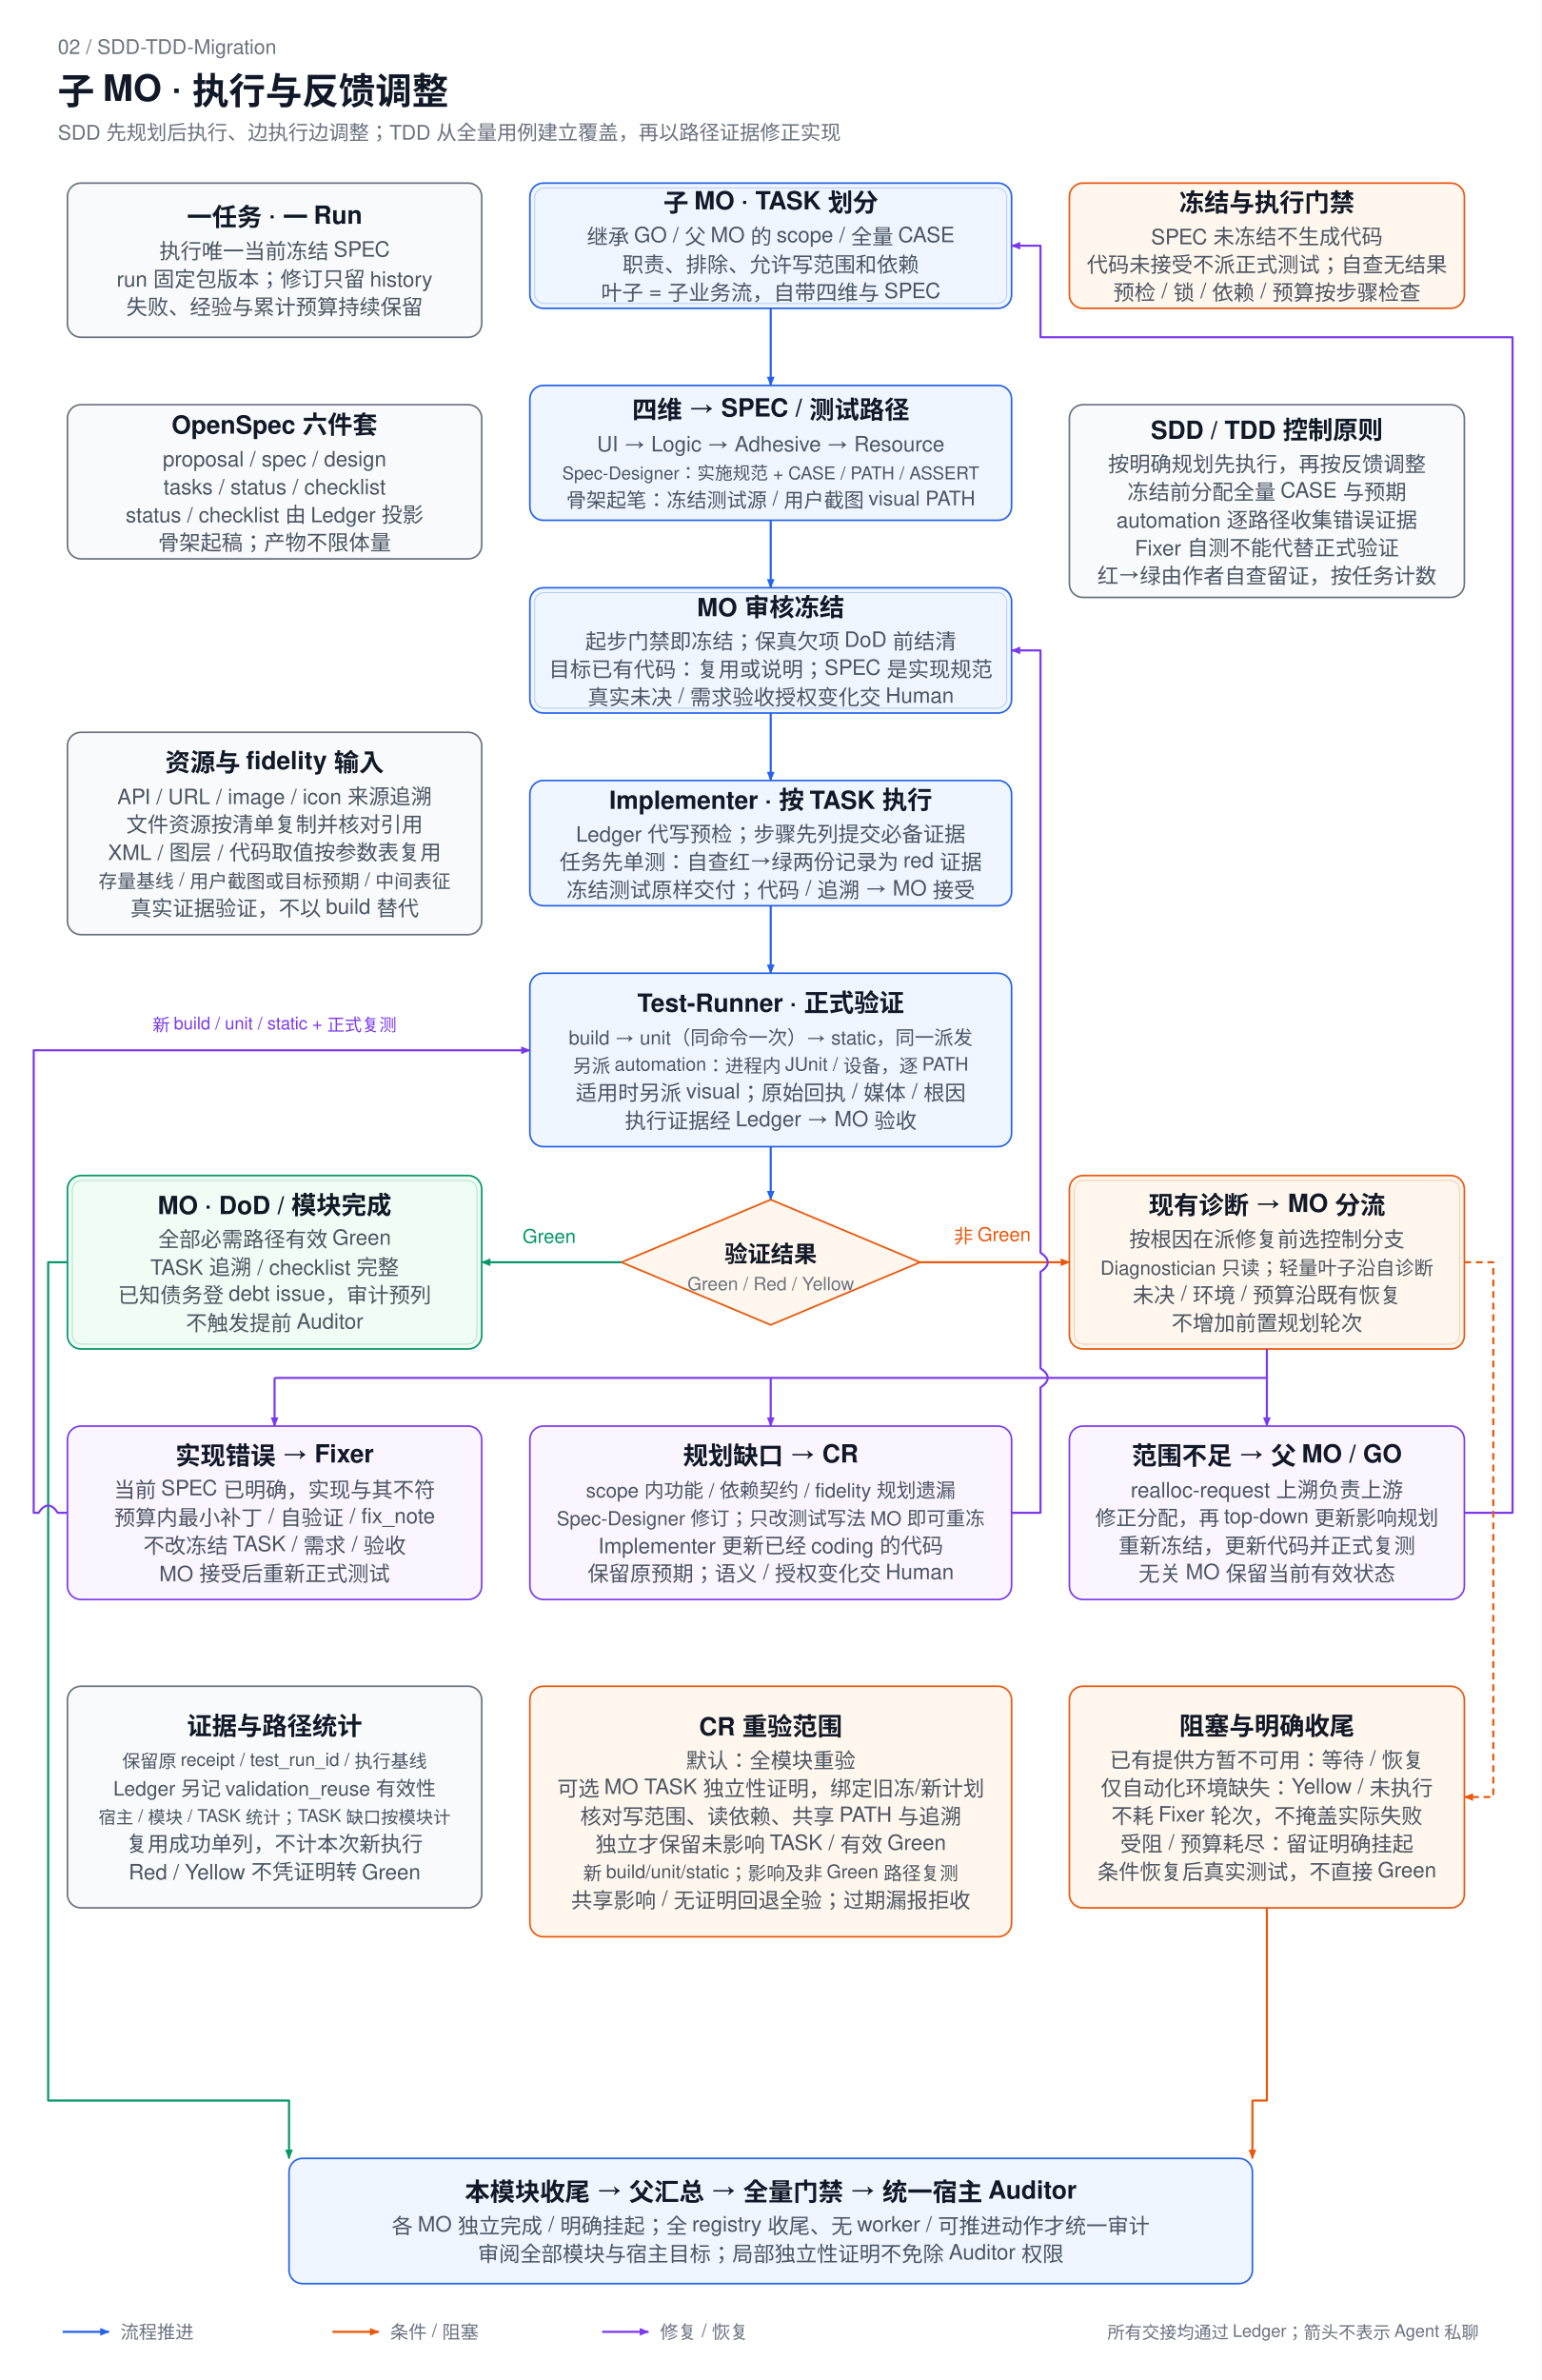
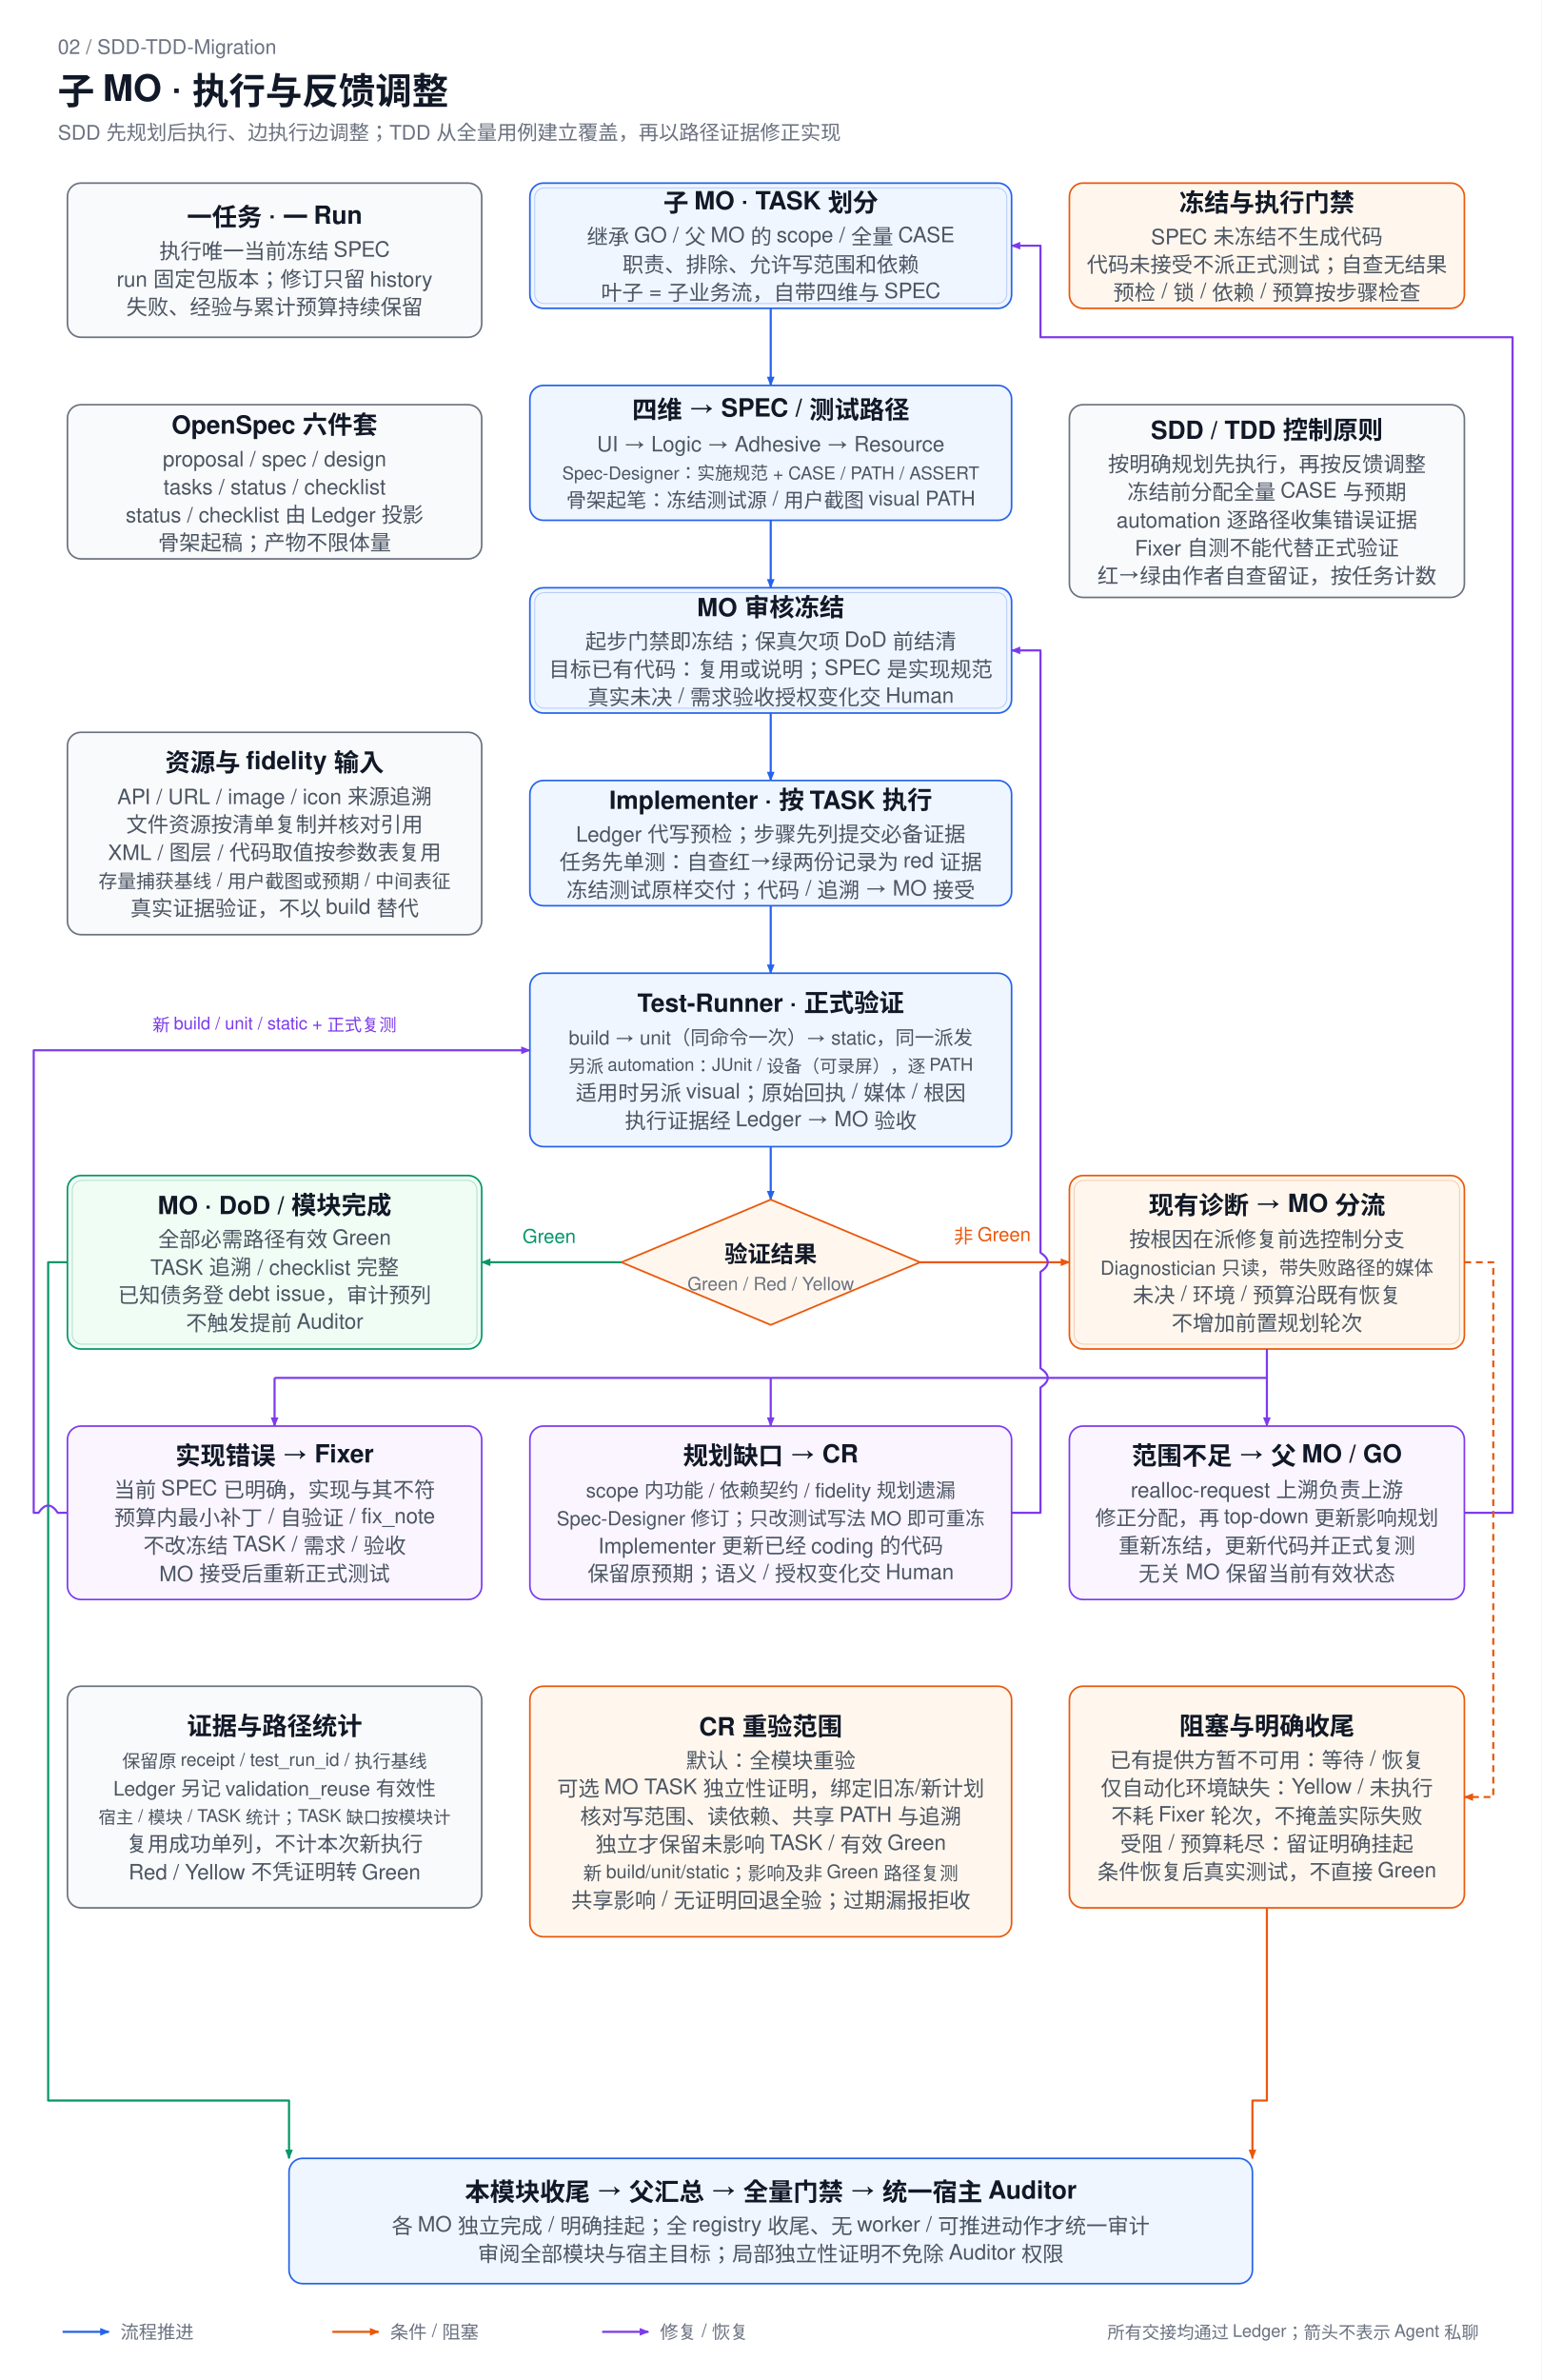
<svg xmlns="http://www.w3.org/2000/svg" width="1600" height="2470" viewBox="0 0 1600 2470" role="img" aria-labelledby="title desc">
  <style>text {font-family: "Helvetica Neue", Helvetica, Arial, "PingFang SC", "Microsoft YaHei", sans-serif;}</style>
  <defs>
    <marker id="arrow-blue" markerWidth="10" markerHeight="8" refX="9" refY="4" orient="auto" markerUnits="userSpaceOnUse">
      <path d="M0,0 L10,4 L0,8 Z" fill="#2563eb" />
    </marker>
    <marker id="arrow-orange" markerWidth="10" markerHeight="8" refX="9" refY="4" orient="auto" markerUnits="userSpaceOnUse">
      <path d="M0,0 L10,4 L0,8 Z" fill="#ea580c" />
    </marker>
    <marker id="arrow-green" markerWidth="10" markerHeight="8" refX="9" refY="4" orient="auto" markerUnits="userSpaceOnUse">
      <path d="M0,0 L10,4 L0,8 Z" fill="#059669" />
    </marker>
    <marker id="arrow-purple" markerWidth="10" markerHeight="8" refX="9" refY="4" orient="auto" markerUnits="userSpaceOnUse">
      <path d="M0,0 L10,4 L0,8 Z" fill="#7c3aed" />
    </marker>
    <marker id="arrow-gray" markerWidth="10" markerHeight="8" refX="9" refY="4" orient="auto" markerUnits="userSpaceOnUse">
      <path d="M0,0 L10,4 L0,8 Z" fill="#6b7280" />
    </marker>
  </defs>
  <rect width="1600" height="2470" fill="white" />
  <text x="60" y="56" font-size="21.00" fill="#6b7280" text-anchor="start" font-weight="400">02  /  SDD-TDD-Migration</text>
  <text x="60" y="108" font-size="38.00" fill="#111827" text-anchor="start" font-weight="700">子 MO · 执行与反馈调整</text>
  <text x="60" y="145" font-size="21.00" fill="#6b7280" text-anchor="start" font-weight="400">SDD 先规划后执行、边执行边调整；TDD 从全量用例建立覆盖，再以路径证据修正实现</text>
  <rect x="550" y="190" width="500" height="130" rx="14" fill="#eff6ff" stroke="#2563eb" stroke-width="1.7" />
  <rect x="555" y="195" width="490" height="120" rx="10" fill="none" stroke="#2563eb" stroke-opacity="0.28" />
  <text x="800.0" y="219.5" font-size="26.00" fill="#111827" text-anchor="middle" font-weight="650">子 MO · TASK 划分</text>
  <text x="800.0" y="253.5" font-size="22.00" fill="#4b5563" text-anchor="middle" font-weight="400">继承 GO / 父 MO 的 scope / 全量 CASE</text>
  <text x="800.0" y="282.5" font-size="22.00" fill="#4b5563" text-anchor="middle" font-weight="400">职责、排除、允许写范围和依赖</text>
  <text x="800.0" y="311.5" font-size="22.00" fill="#4b5563" text-anchor="middle" font-weight="400">叶子 = 子业务流，自带四维与 SPEC</text>
  <path d="M800,320 L800,400" fill="none" stroke="#2563eb" stroke-width="2.2" stroke-linejoin="round" marker-end="url(#arrow-blue)" />
  <rect x="550" y="400" width="500" height="140" rx="14" fill="#eff6ff" stroke="#2563eb" stroke-width="1.7" />
  <text x="800.0" y="434.5" font-size="26.00" fill="#111827" text-anchor="middle" font-weight="650">四维 → SPEC / 测试路径</text>
  <text x="800.0" y="468.5" font-size="22.00" fill="#4b5563" text-anchor="middle" font-weight="400">UI → Logic → Adhesive → Resource</text>
  <text x="800.0" y="497.5" font-size="18.42" fill="#4b5563" text-anchor="middle" font-weight="400">Spec-Designer：实施规范 + CASE / PATH / ASSERT</text>
  <text x="800.0" y="526.5" font-size="20.84" fill="#4b5563" text-anchor="middle" font-weight="400">骨架起笔：冻结测试源 / 用户截图 visual PATH</text>
  <path d="M800,540 L800,610" fill="none" stroke="#2563eb" stroke-width="2.2" stroke-linejoin="round" marker-end="url(#arrow-blue)" />
  <rect x="550" y="610" width="500" height="130" rx="14" fill="#eff6ff" stroke="#2563eb" stroke-width="1.7" />
  <rect x="555" y="615" width="490" height="120" rx="10" fill="none" stroke="#2563eb" stroke-opacity="0.28" />
  <text x="800.0" y="639.5" font-size="26.00" fill="#111827" text-anchor="middle" font-weight="650">MO 审核冻结</text>
  <text x="800.0" y="673.5" font-size="22.00" fill="#4b5563" text-anchor="middle" font-weight="400">起步门禁即冻结；保真欠项 DoD 前结清</text>
  <text x="800.0" y="702.5" font-size="22.00" fill="#4b5563" text-anchor="middle" font-weight="400">目标已有代码：复用或说明；SPEC 是实现规范</text>
  <text x="800.0" y="731.5" font-size="22.00" fill="#4b5563" text-anchor="middle" font-weight="400">真实未决 / 需求验收授权变化交 Human</text>
  <path d="M800,740 L800,810" fill="none" stroke="#2563eb" stroke-width="2.2" stroke-linejoin="round" marker-end="url(#arrow-blue)" />
  <rect x="550" y="810" width="500" height="130" rx="14" fill="#eff6ff" stroke="#2563eb" stroke-width="1.7" />
  <text x="800.0" y="839.5" font-size="26.00" fill="#111827" text-anchor="middle" font-weight="650">Implementer · 按 TASK 执行</text>
  <text x="800.0" y="873.5" font-size="22.00" fill="#4b5563" text-anchor="middle" font-weight="400">Ledger 代写预检；步骤先列提交必备证据</text>
  <text x="800.0" y="902.5" font-size="22.00" fill="#4b5563" text-anchor="middle" font-weight="400">任务先单测：自查红→绿两份记录为 red 证据</text>
  <text x="800.0" y="931.5" font-size="22.00" fill="#4b5563" text-anchor="middle" font-weight="400">冻结测试原样交付；代码 / 追溯 → MO 接受</text>
  <path d="M800,940 L800,1010" fill="none" stroke="#2563eb" stroke-width="2.2" stroke-linejoin="round" marker-end="url(#arrow-blue)" />
  <rect x="550" y="1010" width="500" height="180" rx="14" fill="#eff6ff" stroke="#2563eb" stroke-width="1.7" />
  <text x="800.0" y="1050.0" font-size="26.00" fill="#111827" text-anchor="middle" font-weight="650">Test-Runner · 正式验证</text>
  <text x="800.0" y="1084.0" font-size="20.09" fill="#4b5563" text-anchor="middle" font-weight="400">build → unit（同命令一次）→ static，同一派发</text>
-   <text x="800.0" y="1113.0" font-size="19.38" fill="#4b5563" text-anchor="middle" font-weight="400">另派 automation：进程内 JUnit / 设备，逐 PATH</text>
+   <text x="800.0" y="1113.0" font-size="18.30" fill="#4b5563" text-anchor="middle" font-weight="400">另派 automation：JUnit / 设备（可录屏），逐 PATH</text>
  <text x="800.0" y="1142.0" font-size="21.95" fill="#4b5563" text-anchor="middle" font-weight="400">适用时另派 visual；原始回执 / 媒体 / 根因</text>
  <text x="800.0" y="1171.0" font-size="22.00" fill="#4b5563" text-anchor="middle" font-weight="400">执行证据经 Ledger → MO 验收</text>
  <path d="M800,1190 L800,1245" fill="none" stroke="#2563eb" stroke-width="2.2" stroke-linejoin="round" marker-end="url(#arrow-blue)" />
  <path d="M800,1245.0 L955.0,1310 L800,1375.0 L645.0,1310 Z" fill="#fff7ed" stroke="#ea580c" stroke-width="1.8" />
  <text x="800" y="1310" font-size="24.00" fill="#111827" text-anchor="middle" font-weight="650">验证结果</text>
  <text x="800" y="1339" font-size="19.00" fill="#6b7280" text-anchor="middle" font-weight="400">Green / Red / Yellow</text>
  <path d="M645,1310 L500,1310" fill="none" stroke="#059669" stroke-width="2.2" stroke-linejoin="round" marker-end="url(#arrow-green)" />
  <rect x="532.5" y="1270" width="75.0" height="29" rx="4" fill="white" opacity="0.97" />
  <text x="570" y="1290" font-size="20.00" fill="#059669" text-anchor="middle" font-weight="400">Green</text>
  <rect x="70" y="1220" width="430" height="180" rx="14" fill="#f0fdf4" stroke="#059669" stroke-width="1.7" />
  <rect x="75" y="1225" width="420" height="170" rx="10" fill="none" stroke="#059669" stroke-opacity="0.28" />
  <text x="285.0" y="1260.0" font-size="26.00" fill="#111827" text-anchor="middle" font-weight="650">MO · DoD / 模块完成</text>
  <text x="285.0" y="1294.0" font-size="22.00" fill="#4b5563" text-anchor="middle" font-weight="400">全部必需路径有效 Green</text>
  <text x="285.0" y="1323.0" font-size="22.00" fill="#4b5563" text-anchor="middle" font-weight="400">TASK 追溯 / checklist 完整</text>
  <text x="285.0" y="1352.0" font-size="22.00" fill="#4b5563" text-anchor="middle" font-weight="400">已知债务登 debt issue，审计预列</text>
  <text x="285.0" y="1381.0" font-size="22.00" fill="#4b5563" text-anchor="middle" font-weight="400">不触发提前 Auditor</text>
  <path d="M70,1310 L50,1310 L50,2180 L300,2180 L300,2240" fill="none" stroke="#059669" stroke-width="2.2" stroke-linejoin="round" marker-end="url(#arrow-green)" />
  <path d="M955,1310 L1110,1310" fill="none" stroke="#ea580c" stroke-width="2.2" stroke-linejoin="round" marker-end="url(#arrow-orange)" />
  <rect x="976.8" y="1270" width="106.4" height="29" rx="4" fill="white" opacity="0.97" />
  <text x="1030" y="1290" font-size="20.00" fill="#ea580c" text-anchor="middle" font-weight="400">非 Green</text>
  <rect x="1110" y="1220" width="410" height="180" rx="14" fill="#fff7ed" stroke="#ea580c" stroke-width="1.7" />
  <rect x="1115" y="1225" width="400" height="170" rx="10" fill="none" stroke="#ea580c" stroke-opacity="0.28" />
  <text x="1315.0" y="1260.0" font-size="26.00" fill="#111827" text-anchor="middle" font-weight="650">现有诊断 → MO 分流</text>
  <text x="1315.0" y="1294.0" font-size="22.00" fill="#4b5563" text-anchor="middle" font-weight="400">按根因在派修复前选控制分支</text>
-   <text x="1315.0" y="1323.0" font-size="20.02" fill="#4b5563" text-anchor="middle" font-weight="400">Diagnostician 只读；轻量叶子沿自诊断</text>
+   <text x="1315.0" y="1323.0" font-size="20.02" fill="#4b5563" text-anchor="middle" font-weight="400">Diagnostician 只读，带失败路径的媒体</text>
  <text x="1315.0" y="1352.0" font-size="22.00" fill="#4b5563" text-anchor="middle" font-weight="400">未决 / 环境 / 预算沿既有恢复</text>
  <text x="1315.0" y="1381.0" font-size="22.00" fill="#4b5563" text-anchor="middle" font-weight="400">不增加前置规划轮次</text>
  <path d="M1315,1400 L1315,1430 L285,1430" fill="none" stroke="#7c3aed" stroke-width="2.2" stroke-linejoin="round" />
  <path d="M285,1430 L285,1480" fill="none" stroke="#7c3aed" stroke-width="2.2" stroke-linejoin="round" marker-end="url(#arrow-purple)" />
  <path d="M800,1430 L800,1480" fill="none" stroke="#7c3aed" stroke-width="2.2" stroke-linejoin="round" marker-end="url(#arrow-purple)" />
  <path d="M1315,1430 L1315,1480" fill="none" stroke="#7c3aed" stroke-width="2.2" stroke-linejoin="round" marker-end="url(#arrow-purple)" />
  <rect x="70" y="1480" width="430" height="180" rx="14" fill="#faf5ff" stroke="#7c3aed" stroke-width="1.7" />
  <text x="285.0" y="1520.0" font-size="26.00" fill="#111827" text-anchor="middle" font-weight="650">实现错误 → Fixer</text>
  <text x="285.0" y="1554.0" font-size="22.00" fill="#4b5563" text-anchor="middle" font-weight="400">当前 SPEC 已明确，实现与其不符</text>
  <text x="285.0" y="1583.0" font-size="22.00" fill="#4b5563" text-anchor="middle" font-weight="400">预算内最小补丁 / 自验证 / fix_note</text>
  <text x="285.0" y="1612.0" font-size="22.00" fill="#4b5563" text-anchor="middle" font-weight="400">不改冻结 TASK / 需求 / 验收</text>
  <text x="285.0" y="1641.0" font-size="22.00" fill="#4b5563" text-anchor="middle" font-weight="400">MO 接受后重新正式测试</text>
  <path d="M70,1570 L60,1570 Q50,1555 40,1570 L35,1570 L35,1090 L550,1090" fill="none" stroke="#7c3aed" stroke-width="2.2" stroke-linejoin="round" marker-end="url(#arrow-purple)" />
  <rect x="102.75" y="1052" width="364.5" height="27" rx="4" fill="white" opacity="0.97" />
  <text x="285" y="1070" font-size="18.00" fill="#7c3aed" text-anchor="middle" font-weight="400">新 build / unit / static + 正式复测</text>
  <rect x="550" y="1480" width="500" height="180" rx="14" fill="#faf5ff" stroke="#7c3aed" stroke-width="1.7" />
  <text x="800.0" y="1520.0" font-size="26.00" fill="#111827" text-anchor="middle" font-weight="650">规划缺口 → CR</text>
  <text x="800.0" y="1554.0" font-size="20.46" fill="#4b5563" text-anchor="middle" font-weight="400">scope 内功能 / 依赖契约 / fidelity 规划遗漏</text>
  <text x="800.0" y="1583.0" font-size="20.21" fill="#4b5563" text-anchor="middle" font-weight="400">Spec-Designer 修订；只改测试写法 MO 即可重冻</text>
  <text x="800.0" y="1612.0" font-size="22.00" fill="#4b5563" text-anchor="middle" font-weight="400">Implementer 更新已经 coding 的代码</text>
  <text x="800.0" y="1641.0" font-size="22.00" fill="#4b5563" text-anchor="middle" font-weight="400">保留原预期；语义 / 授权变化交 Human</text>
  <path d="M1050,1570 L1080,1570 L1080,1440 Q1095,1430 1080,1420 L1080,1320 Q1095,1310 1080,1300 L1080,675 L1050,675" fill="none" stroke="#7c3aed" stroke-width="2.2" stroke-linejoin="round" marker-end="url(#arrow-purple)" />
  <rect x="1110" y="1480" width="410" height="180" rx="14" fill="#faf5ff" stroke="#7c3aed" stroke-width="1.7" />
  <text x="1315.0" y="1520.0" font-size="26.00" fill="#111827" text-anchor="middle" font-weight="650">范围不足 → 父 MO / GO</text>
  <text x="1315.0" y="1554.0" font-size="22.00" fill="#4b5563" text-anchor="middle" font-weight="400">realloc-request 上溯负责上游</text>
  <text x="1315.0" y="1583.0" font-size="21.47" fill="#4b5563" text-anchor="middle" font-weight="400">修正分配，再 top-down 更新影响规划</text>
  <text x="1315.0" y="1612.0" font-size="22.00" fill="#4b5563" text-anchor="middle" font-weight="400">重新冻结，更新代码并正式复测</text>
  <text x="1315.0" y="1641.0" font-size="22.00" fill="#4b5563" text-anchor="middle" font-weight="400">无关 MO 保留当前有效状态</text>
  <path d="M1520,1570 L1570,1570 L1570,350 L1080,350 L1080,255 L1050,255" fill="none" stroke="#7c3aed" stroke-width="2.2" stroke-linejoin="round" marker-end="url(#arrow-purple)" />
  <rect x="550" y="1750" width="500" height="260" rx="14" fill="#fff7ed" stroke="#ea580c" stroke-width="1.7" />
  <text x="800.0" y="1801.0" font-size="26.00" fill="#111827" text-anchor="middle" font-weight="650">CR 重验范围</text>
  <text x="800.0" y="1835.0" font-size="22.00" fill="#4b5563" text-anchor="middle" font-weight="400">默认：全模块重验</text>
  <text x="800.0" y="1864.0" font-size="22.00" fill="#4b5563" text-anchor="middle" font-weight="400">可选 MO TASK 独立性证明，绑定旧冻/新计划</text>
  <text x="800.0" y="1893.0" font-size="22.00" fill="#4b5563" text-anchor="middle" font-weight="400">核对写范围、读依赖、共享 PATH 与追溯</text>
  <text x="800.0" y="1922.0" font-size="22.00" fill="#4b5563" text-anchor="middle" font-weight="400">独立才保留未影响 TASK / 有效 Green</text>
  <text x="800.0" y="1951.0" font-size="19.38" fill="#4b5563" text-anchor="middle" font-weight="400">新 build/unit/static；影响及非 Green 路径复测</text>
  <text x="800.0" y="1980.0" font-size="22.00" fill="#4b5563" text-anchor="middle" font-weight="400">共享影响 / 无证明回退全验；过期漏报拒收</text>
  <rect x="70" y="1750" width="430" height="230" rx="14" fill="#f9fafb" stroke="#6b7280" stroke-width="1.7" />
  <text x="285.0" y="1800.5" font-size="26.00" fill="#111827" text-anchor="middle" font-weight="650">证据与路径统计</text>
  <text x="285.0" y="1834.5" font-size="18.82" fill="#4b5563" text-anchor="middle" font-weight="400">保留原 receipt / test_run_id / 执行基线</text>
  <text x="285.0" y="1863.5" font-size="20.78" fill="#4b5563" text-anchor="middle" font-weight="400">Ledger 另记 validation_reuse 有效性</text>
  <text x="285.0" y="1892.5" font-size="18.08" fill="#4b5563" text-anchor="middle" font-weight="400">宿主 / 模块 / TASK 统计；TASK 缺口按模块计</text>
  <text x="285.0" y="1921.5" font-size="22.00" fill="#4b5563" text-anchor="middle" font-weight="400">复用成功单列，不计本次新执行</text>
  <text x="285.0" y="1950.5" font-size="22.00" fill="#4b5563" text-anchor="middle" font-weight="400">Red / Yellow 不凭证明转 Green</text>
  <rect x="1110" y="1750" width="410" height="230" rx="14" fill="#fff7ed" stroke="#ea580c" stroke-width="1.7" />
  <text x="1315.0" y="1800.5" font-size="26.00" fill="#111827" text-anchor="middle" font-weight="650">阻塞与明确收尾</text>
  <text x="1315.0" y="1834.5" font-size="22.00" fill="#4b5563" text-anchor="middle" font-weight="400">已有提供方暂不可用：等待 / 恢复</text>
  <text x="1315.0" y="1863.5" font-size="22.00" fill="#4b5563" text-anchor="middle" font-weight="400">仅自动化环境缺失：Yellow / 未执行</text>
  <text x="1315.0" y="1892.5" font-size="22.00" fill="#4b5563" text-anchor="middle" font-weight="400">不耗 Fixer 轮次，不掩盖实际失败</text>
  <text x="1315.0" y="1921.5" font-size="22.00" fill="#4b5563" text-anchor="middle" font-weight="400">受阻 / 预算耗尽：留证明确挂起</text>
  <text x="1315.0" y="1950.5" font-size="22.00" fill="#4b5563" text-anchor="middle" font-weight="400">条件恢复后真实测试，不直接 Green</text>
  <path d="M1520,1310 L1550,1310 L1550,1865 L1520,1865" fill="none" stroke="#ea580c" stroke-width="2.2" stroke-linejoin="round" stroke-dasharray="7 5" marker-end="url(#arrow-orange)" />
  <path d="M1315,1980 L1315,2180 L1300,2180 L1300,2240" fill="none" stroke="#ea580c" stroke-width="2.2" stroke-linejoin="round" marker-end="url(#arrow-orange)" />
  <rect x="300" y="2240" width="1000" height="130" rx="14" fill="#eff6ff" stroke="#2563eb" stroke-width="1.7" />
  <text x="800.0" y="2284.0" font-size="26.00" fill="#111827" text-anchor="middle" font-weight="650">本模块收尾 → 父汇总 → 全量门禁 → 统一宿主 Auditor</text>
  <text x="800.0" y="2318.0" font-size="22.00" fill="#4b5563" text-anchor="middle" font-weight="400">各 MO 独立完成 / 明确挂起；全 registry 收尾、无 worker / 可推进动作才统一审计</text>
  <text x="800.0" y="2347.0" font-size="22.00" fill="#4b5563" text-anchor="middle" font-weight="400">审阅全部模块与宿主目标；局部独立性证明不免除 Auditor 权限</text>
  <rect x="70" y="190" width="430" height="160" rx="14" fill="#f9fafb" stroke="#6b7280" stroke-width="1.7" />
  <text x="285.0" y="234.5" font-size="26.00" fill="#111827" text-anchor="middle" font-weight="650">一任务 · 一 Run</text>
  <text x="285.0" y="268.5" font-size="22.00" fill="#4b5563" text-anchor="middle" font-weight="400">执行唯一当前冻结 SPEC</text>
  <text x="285.0" y="297.5" font-size="22.00" fill="#4b5563" text-anchor="middle" font-weight="400">run 固定包版本；修订只留 history</text>
  <text x="285.0" y="326.5" font-size="22.00" fill="#4b5563" text-anchor="middle" font-weight="400">失败、经验与累计预算持续保留</text>
  <rect x="70" y="420" width="430" height="160" rx="14" fill="#f9fafb" stroke="#6b7280" stroke-width="1.7" />
  <text x="285.0" y="450.0" font-size="26.00" fill="#111827" text-anchor="middle" font-weight="650">OpenSpec 六件套</text>
  <text x="285.0" y="484.0" font-size="22.00" fill="#4b5563" text-anchor="middle" font-weight="400">proposal / spec / design</text>
  <text x="285.0" y="513.0" font-size="22.00" fill="#4b5563" text-anchor="middle" font-weight="400">tasks / status / checklist</text>
  <text x="285.0" y="542.0" font-size="21.75" fill="#4b5563" text-anchor="middle" font-weight="400">status / checklist 由 Ledger 投影</text>
  <text x="285.0" y="571.0" font-size="22.00" fill="#4b5563" text-anchor="middle" font-weight="400">骨架起稿；产物不限体量</text>
  <rect x="70" y="760" width="430" height="210" rx="14" fill="#f9fafb" stroke="#6b7280" stroke-width="1.7" />
  <text x="285.0" y="800.5" font-size="26.00" fill="#111827" text-anchor="middle" font-weight="650">资源与 fidelity 输入</text>
  <text x="285.0" y="834.5" font-size="21.92" fill="#4b5563" text-anchor="middle" font-weight="400">API / URL / image / icon 来源追溯</text>
  <text x="285.0" y="863.5" font-size="22.00" fill="#4b5563" text-anchor="middle" font-weight="400">文件资源按清单复制并核对引用</text>
  <text x="285.0" y="892.5" font-size="22.00" fill="#4b5563" text-anchor="middle" font-weight="400">XML / 图层 / 代码取值按参数表复用</text>
-   <text x="285.0" y="921.5" font-size="19.59" fill="#4b5563" text-anchor="middle" font-weight="400">存量基线 / 用户截图或目标预期 / 中间表征</text>
+   <text x="285.0" y="921.5" font-size="19.59" fill="#4b5563" text-anchor="middle" font-weight="400">存量捕获基线 / 用户截图或预期 / 中间表征</text>
  <text x="285.0" y="950.5" font-size="22.00" fill="#4b5563" text-anchor="middle" font-weight="400">真实证据验证，不以 build 替代</text>
  <rect x="1110" y="190" width="410" height="130" rx="14" fill="#fff7ed" stroke="#ea580c" stroke-width="1.7" />
  <text x="1315.0" y="219.5" font-size="26.00" fill="#111827" text-anchor="middle" font-weight="650">冻结与执行门禁</text>
  <text x="1315.0" y="253.5" font-size="22.00" fill="#4b5563" text-anchor="middle" font-weight="400">SPEC 未冻结不生成代码</text>
  <text x="1315.0" y="282.5" font-size="22.00" fill="#4b5563" text-anchor="middle" font-weight="400">代码未接受不派正式测试；自查无结果</text>
  <text x="1315.0" y="311.5" font-size="22.00" fill="#4b5563" text-anchor="middle" font-weight="400">预检 / 锁 / 依赖 / 预算按步骤检查</text>
  <rect x="1110" y="420" width="410" height="200" rx="14" fill="#f9fafb" stroke="#6b7280" stroke-width="1.7" />
  <text x="1315.0" y="455.5" font-size="26.00" fill="#111827" text-anchor="middle" font-weight="650">SDD / TDD 控制原则</text>
  <text x="1315.0" y="489.5" font-size="22.00" fill="#4b5563" text-anchor="middle" font-weight="400">按明确规划先执行，再按反馈调整</text>
  <text x="1315.0" y="518.5" font-size="22.00" fill="#4b5563" text-anchor="middle" font-weight="400">冻结前分配全量 CASE 与预期</text>
  <text x="1315.0" y="547.5" font-size="22.00" fill="#4b5563" text-anchor="middle" font-weight="400">automation 逐路径收集错误证据</text>
  <text x="1315.0" y="576.5" font-size="22.00" fill="#4b5563" text-anchor="middle" font-weight="400">Fixer 自测不能代替正式验证</text>
  <text x="1315.0" y="605.5" font-size="22.00" fill="#4b5563" text-anchor="middle" font-weight="400">红→绿由作者自查留证，按任务计数</text>
  <path d="M65,2420 L113,2420" fill="none" stroke="#2563eb" stroke-width="2.2" stroke-linejoin="round" marker-end="url(#arrow-blue)" />
  <text x="125" y="2427" font-size="19.00" fill="#6b7280" text-anchor="start" font-weight="400">流程推进</text>
  <path d="M345,2420 L393,2420" fill="none" stroke="#ea580c" stroke-width="2.2" stroke-linejoin="round" marker-end="url(#arrow-orange)" />
  <text x="405" y="2427" font-size="19.00" fill="#6b7280" text-anchor="start" font-weight="400">条件 / 阻塞</text>
  <path d="M625,2420 L673,2420" fill="none" stroke="#7c3aed" stroke-width="2.2" stroke-linejoin="round" marker-end="url(#arrow-purple)" />
  <text x="685" y="2427" font-size="19.00" fill="#6b7280" text-anchor="start" font-weight="400">修复 / 恢复</text>
  <text x="1535" y="2427" font-size="18.00" fill="#6b7280" text-anchor="end" font-weight="400">所有交接均通过 Ledger；箭头不表示 Agent 私聊</text>
</svg>
